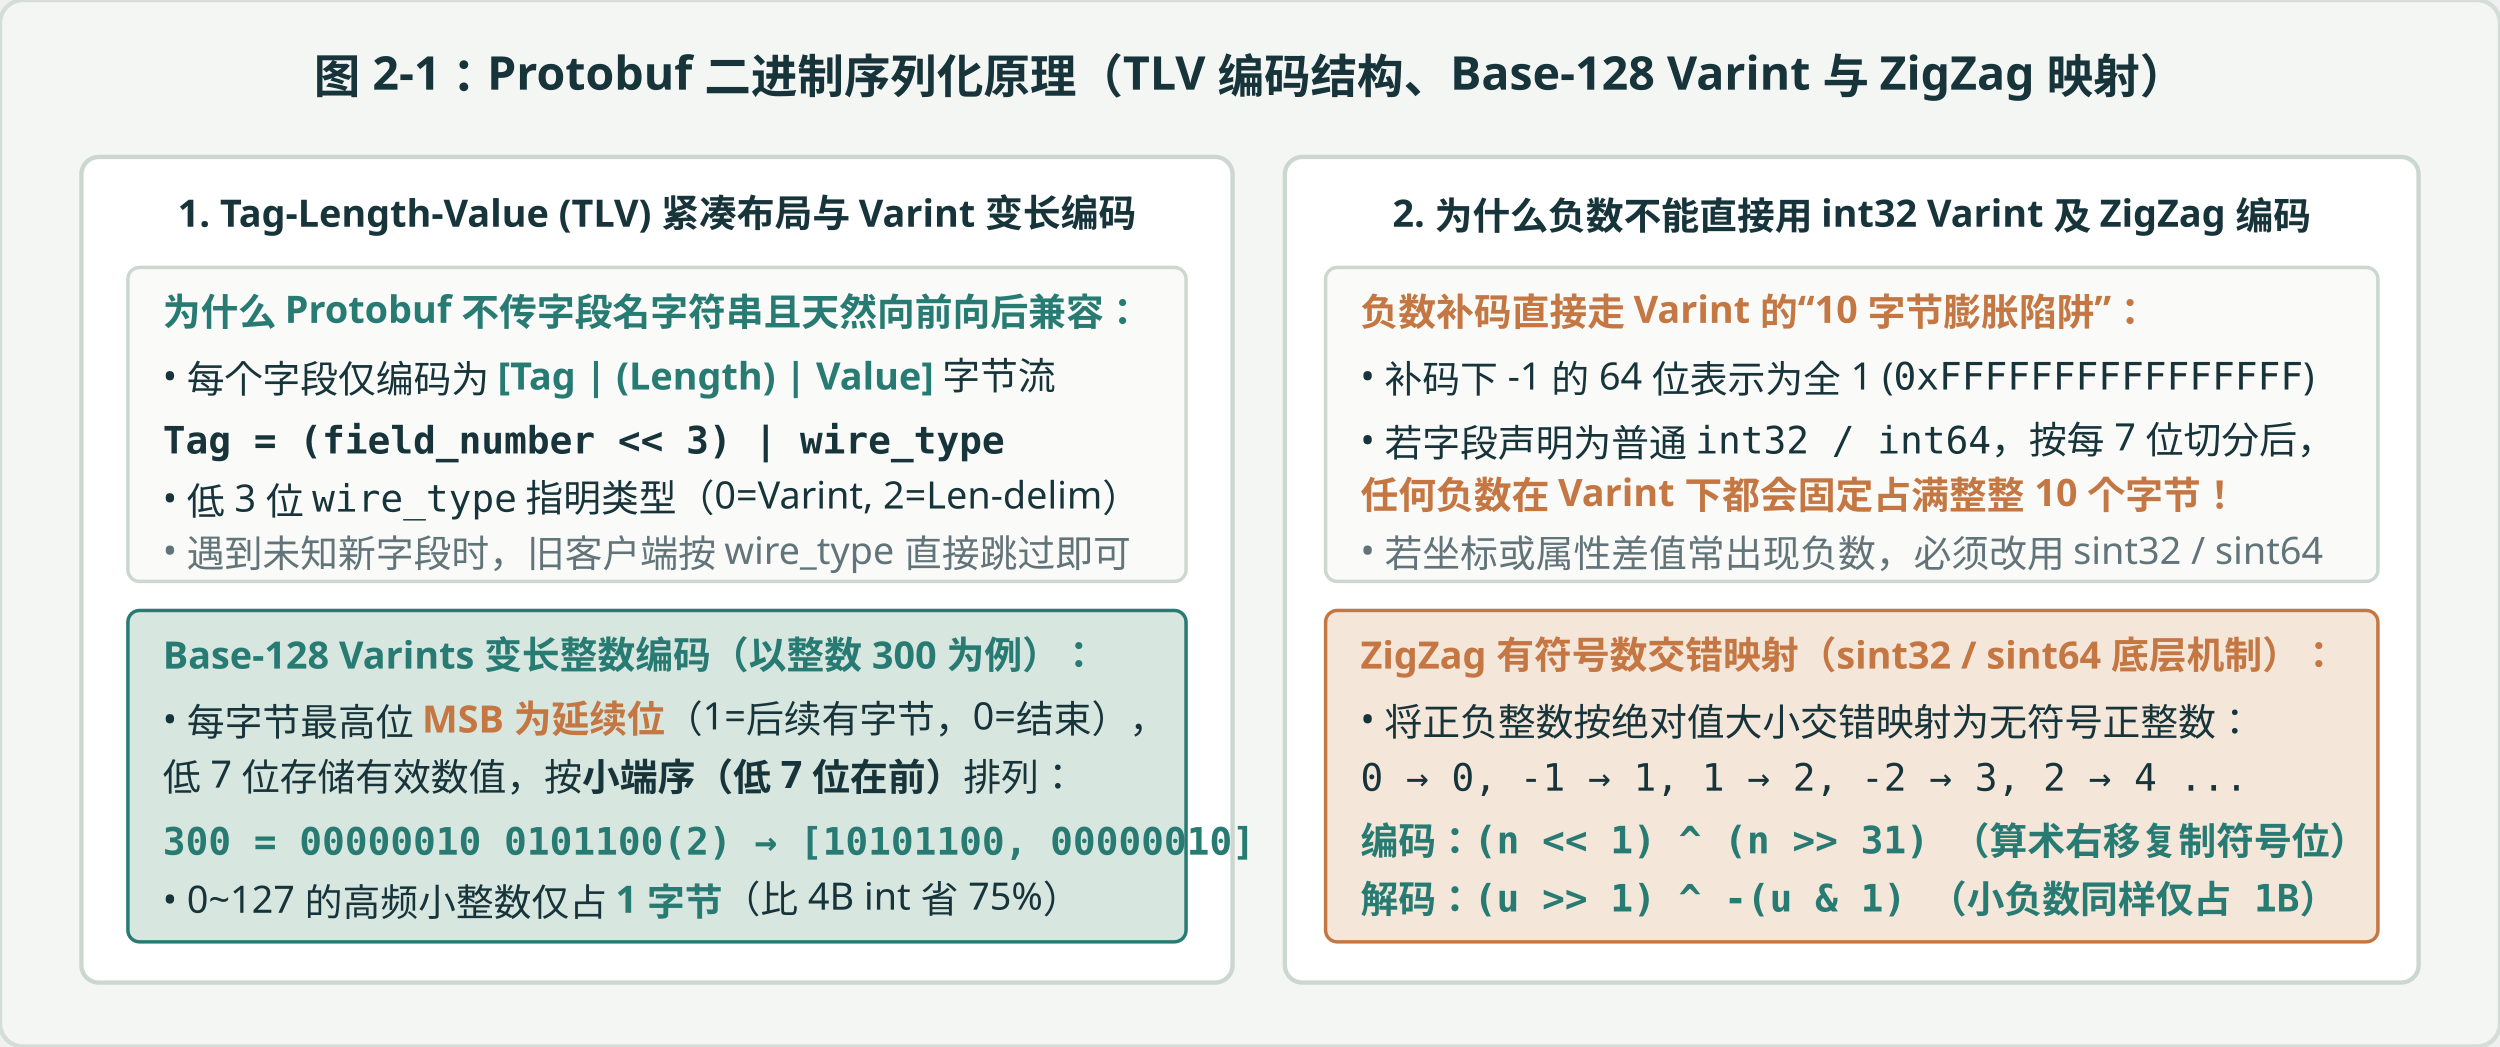
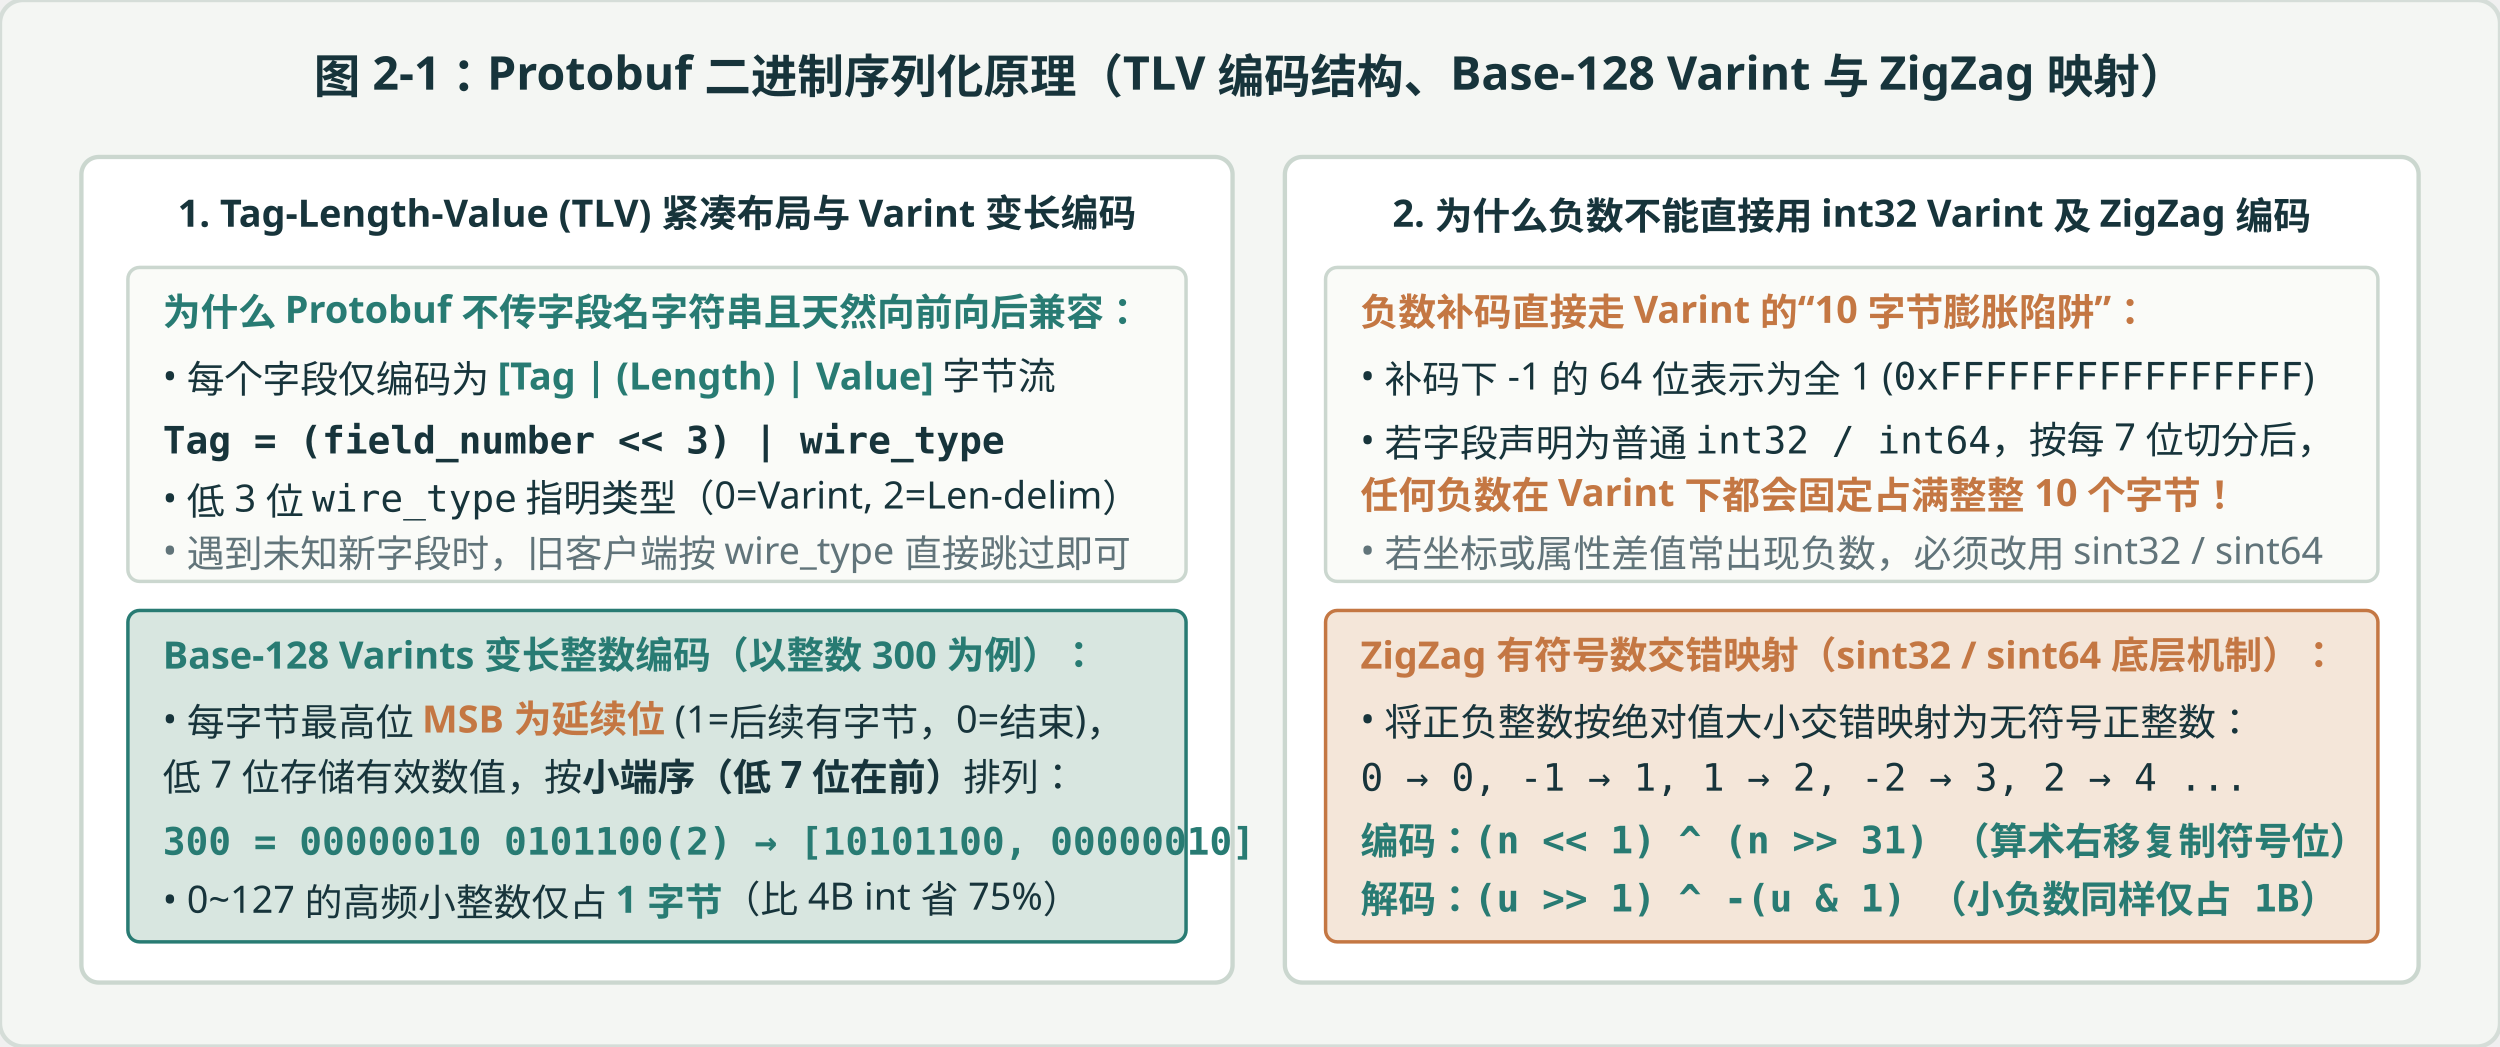
<svg xmlns="http://www.w3.org/2000/svg" viewBox="0 0 860 360" font-family="'Microsoft YaHei', 'Noto Sans SC', sans-serif">
  <rect width="860" height="360" rx="8" fill="#F4F6F3" stroke="#D5DDD8" stroke-width="1.5" />
  <text x="430" y="32" text-anchor="middle" font-size="16" font-weight="700" fill="#17343B">图 2-1：Protobuf 二进制序列化原理（TLV 编码结构、Base-128 Varint 与 ZigZag 映射）</text>
  <rect x="28" y="54" width="396" height="284" rx="6" fill="#FFFFFF" stroke="#CBD7CF" stroke-width="1.5" />
  <text x="226" y="78" text-anchor="middle" font-size="13" font-weight="700" fill="#17343B">1. Tag-Length-Value (TLV) 紧凑布局与 Varint 变长编码</text>
  <g font-size="13">
    <rect x="44" y="92" width="364" height="108" rx="4" fill="#FAFBF8" stroke="#CBD7CF" stroke-width="1.2" />
    <text x="56" y="112" fill="#287B73" font-weight="700">为什么 Protobuf 不传字段名字符串且天然向前向后兼容：</text>
    <text x="56" y="134" fill="#17343B">• 每个字段仅编码为 <tspan font-weight="700" fill="#287B73">[Tag | (Length) | Value]</tspan> 字节流</text>
    <text x="56" y="156" fill="#17343B" font-weight="700" font-family="Consolas, monospace">Tag = (field_number &lt;&lt; 3) | wire_type</text>
    <text x="56" y="176" fill="#17343B">• 低 3 位 <tspan font-family="Consolas, monospace">wire_type</tspan> 指明类型（0=Varint, 2=Len-delim）</text>
    <text x="56" y="194" fill="#61747A">• 遇到未知新字段时，旧客户端按 wire_type 直接跳过即可</text>
    <rect x="44" y="210" width="364" height="114" rx="4" fill="#D8E6E0" stroke="#287B73" stroke-width="1.2" />
    <text x="56" y="230" fill="#287B73" font-weight="700">Base-128 Varints 变长整数编码（以整数 300 为例）：</text>
-     <text x="56" y="252" fill="#17343B">• 每字节最高位 <tspan font-weight="700" fill="#C47743">MSB 为延续位</tspan>（1=后续有字节，0=结束），</text>
+     <text x="56" y="252" fill="#17343B">• 每字节最高位 <tspan font-weight="700" fill="#C47743">MSB 为延续位</tspan> (1=后续有字节，0=结束)，</text>
    <text x="56" y="272" fill="#17343B">  低 7 位存储有效数值，按<tspan font-weight="700">小端序（低 7 位在前）</tspan>排列：</text>
    <text x="56" y="294" fill="#287B73" font-weight="700" font-family="Consolas, monospace">300 = 00000010 0101100(2) → [10101100, 00000010]</text>
    <text x="56" y="314" fill="#17343B">• 0~127 的高频小整数仅占 <tspan font-weight="700" fill="#287B73">1 字节</tspan>（比 4B int 省 75%）</text>
  </g>
  <rect x="442" y="54" width="390" height="284" rx="6" fill="#FFFFFF" stroke="#CBD7CF" stroke-width="1.5" />
  <text x="637" y="78" text-anchor="middle" font-size="13" font-weight="700" fill="#17343B">2. 为什么负数不能直接用 int32 Varint 及 ZigZag 编码</text>
  <g font-size="13">
    <rect x="456" y="92" width="362" height="108" rx="4" fill="#FAFBF8" stroke="#CBD7CF" stroke-width="1.2" />
    <text x="468" y="112" fill="#C47743" font-weight="700">负数补码直接走 Varint 的“10 字节膨胀陷阱”：</text>
    <text x="468" y="134" fill="#17343B">• 补码下 -1 的 64 位表示为全 1 (<tspan font-family="Consolas, monospace">0xFFFFFFFFFFFFFFFF</tspan>)</text>
    <text x="468" y="156" fill="#17343B">• 若字段声明为普通 <tspan font-family="Consolas, monospace">int32 / int64</tspan>，按每 7 位切分后，</text>
    <text x="468" y="175" fill="#C47743" font-weight="700">  任何负数在 Varint 下都会固定占满整整 10 个字节！</text>
    <text x="468" y="194" fill="#61747A">• 若坐标或属性差值常出现负数，必须改用 sint32 / sint64</text>
    <rect x="456" y="210" width="362" height="114" rx="4" fill="#F4E6D9" stroke="#C47743" stroke-width="1.2" />
    <text x="468" y="230" fill="#C47743" font-weight="700">ZigZag 有符号数交错映射（sint32 / sint64 底层机制）：</text>
    <text x="468" y="252" fill="#17343B">• 将正负整数按绝对值大小交错映射为无符号正整数：</text>
    <text x="468" y="272" fill="#17343B" font-family="Consolas, monospace">0 → 0,  -1 → 1,  1 → 2,  -2 → 3,  2 → 4 ...</text>
    <text x="468" y="294" fill="#287B73" font-weight="700" font-family="Consolas, monospace">编码：(n &lt;&lt; 1) ^ (n &gt;&gt; 31)   （算术右移复制符号位）</text>
    <text x="468" y="314" fill="#287B73" font-weight="700" font-family="Consolas, monospace">解码：(u &gt;&gt; 1) ^ -(u &amp; 1)   （小负数同样仅占 1B）</text>
  </g>
</svg>
